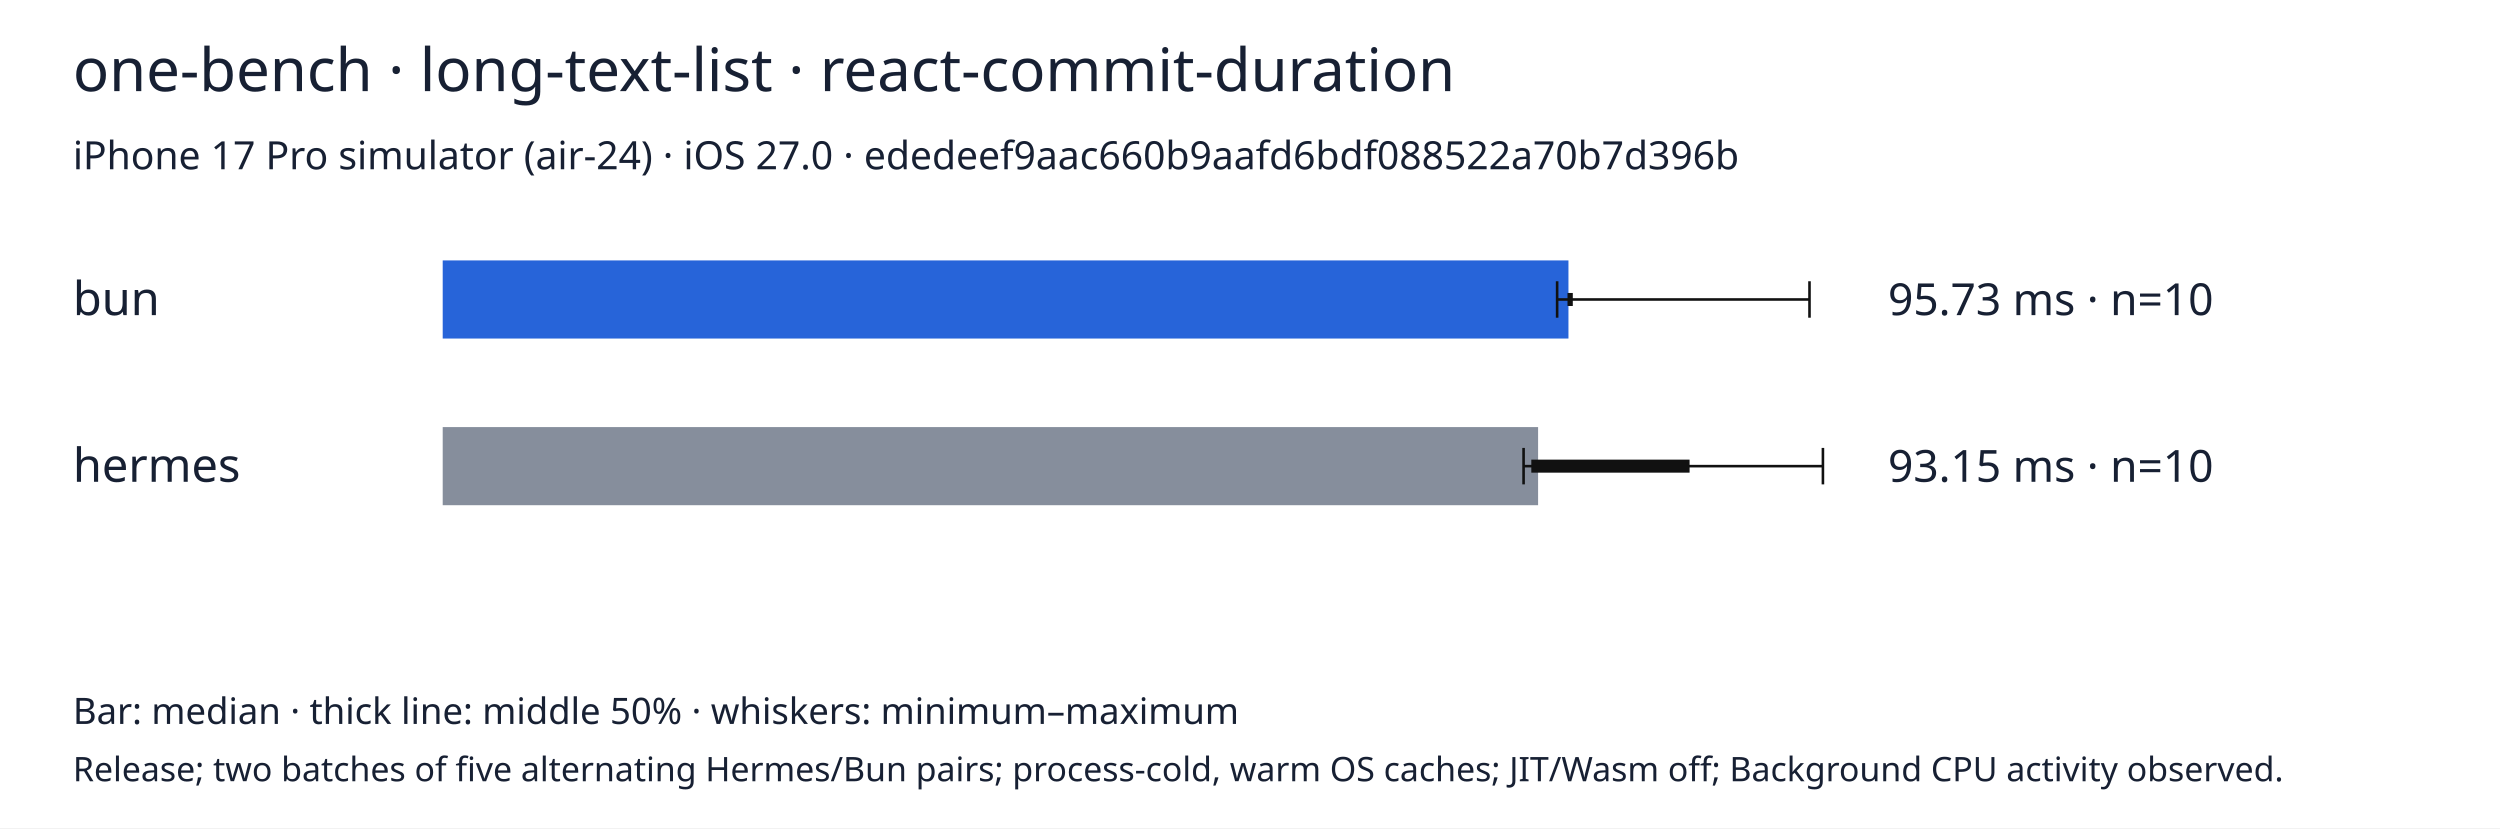
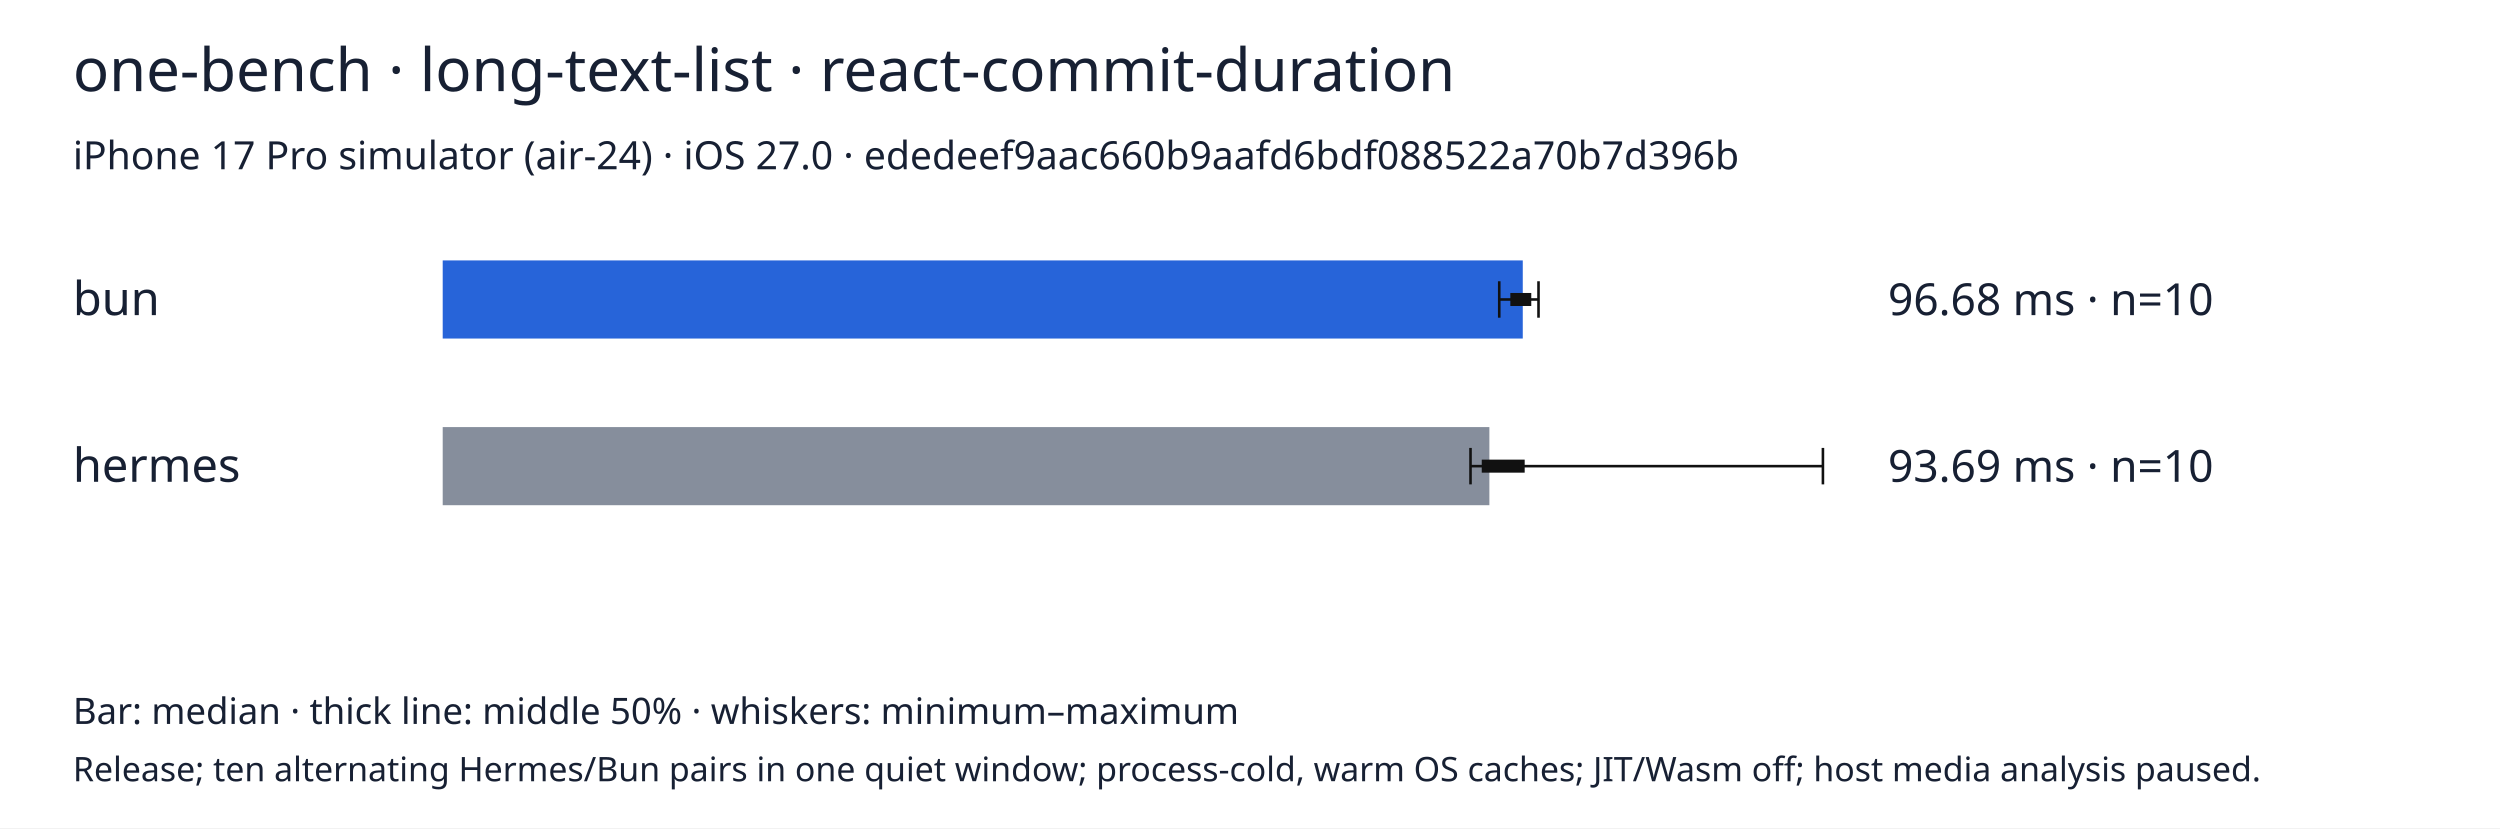
<svg xmlns="http://www.w3.org/2000/svg" width="960" height="318" viewBox="0 0 960 318">
  <rect width="100%" height="100%" fill="#fff" />
  <g font-family="system-ui, sans-serif" fill="#172033">
    <text x="28" y="35" font-size="23">one-bench · long-text-list · react-commit-duration</text>
    <text x="28" y="65" font-size="15">iPhone 17 Pro simulator (air-24) · iOS 27.0 · ededeef9aac660b9aafd6bdf088522a70b7d396b</text>
    <text x="28" y="121" font-size="18">bun</text>
-     <rect x="170" y="100" width="432.288" height="30" fill="#2764d9" />
-     <path d="M597.938,115 H694.847 M597.938,108 V122 M694.847,108 V122" stroke="#111" fill="none" />
-     <path d="M601.918,115 H603.955" stroke="#111" stroke-width="5" />
-     <text x="725" y="121" font-size="17">95.73 ms · n=10</text>
+     <rect x="170" y="100" width="414.744" height="30" fill="#2764d9" />
+     <path d="M575.709,115 H590.79 M575.709,108 V122 M590.79,108 V122" stroke="#111" fill="none" />
+     <path d="M579.969,115 H588.007" stroke="#111" stroke-width="5" />
+     <text x="725" y="121" font-size="17">96.68 ms · n=10</text>
    <text x="28" y="185" font-size="18">hermes</text>
-     <rect x="170" y="164" width="420.628" height="30" fill="#868e9c" />
-     <path d="M585.056,179 H700 M585.056,172 V186 M700,172 V186" stroke="#111" fill="none" />
-     <path d="M588.022,179 H648.8" stroke="#111" stroke-width="5" />
-     <text x="725" y="185" font-size="17">93.15 ms · n=10</text>
+     <rect x="170" y="164" width="401.922" height="30" fill="#868e9c" />
+     <path d="M564.675,179 H700 M564.675,172 V186 M700,172 V186" stroke="#111" fill="none" />
+     <path d="M568.99,179 H585.48" stroke="#111" stroke-width="5" />
+     <text x="725" y="185" font-size="17">93.69 ms · n=10</text>
    <text x="28" y="278" font-size="14">Bar: median · thick line: middle 50% · whiskers: minimum–maximum</text>
-     <text x="28" y="300" font-size="13">Release; two batches of five alternating Hermes/Bun pairs; process-cold, warm OS caches; JIT/Wasm off; Background CPU activity observed.</text>
+     <text x="28" y="300" font-size="13">Release; ten alternating Hermes/Bun pairs in one quiet window; process-cold, warm OS caches; JIT/Wasm off; host media analysis paused.</text>
  </g>
</svg>
